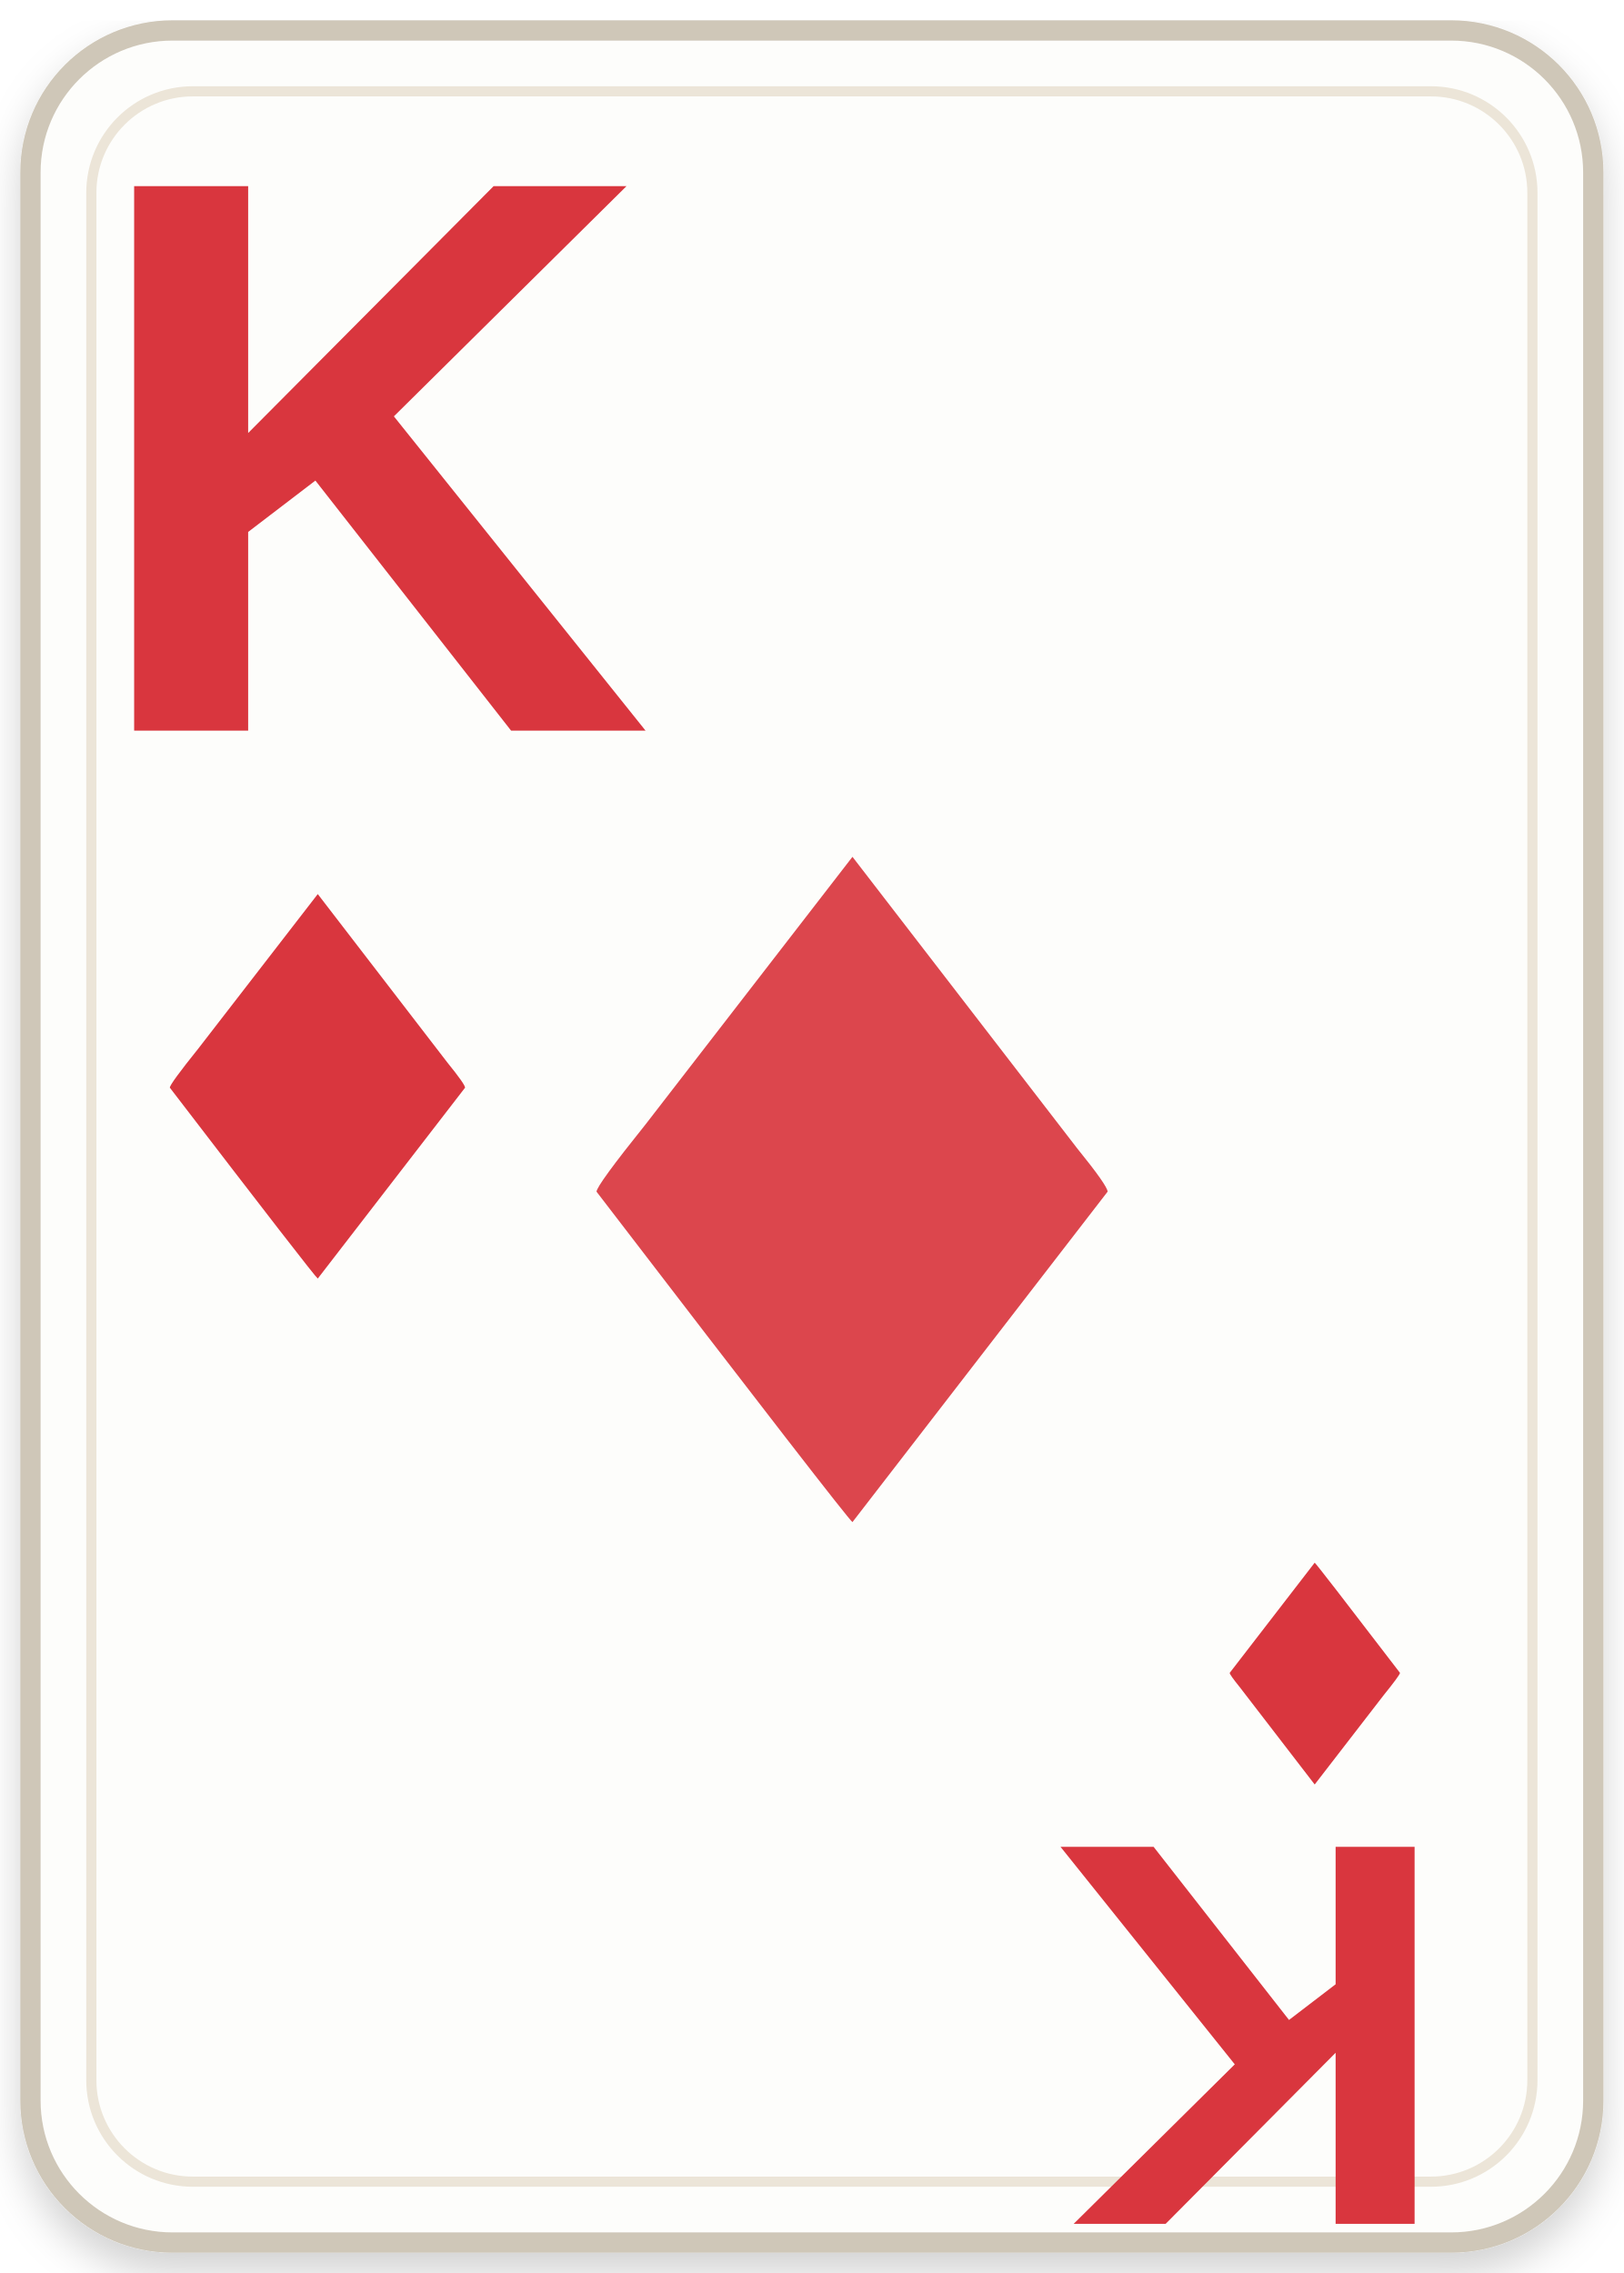
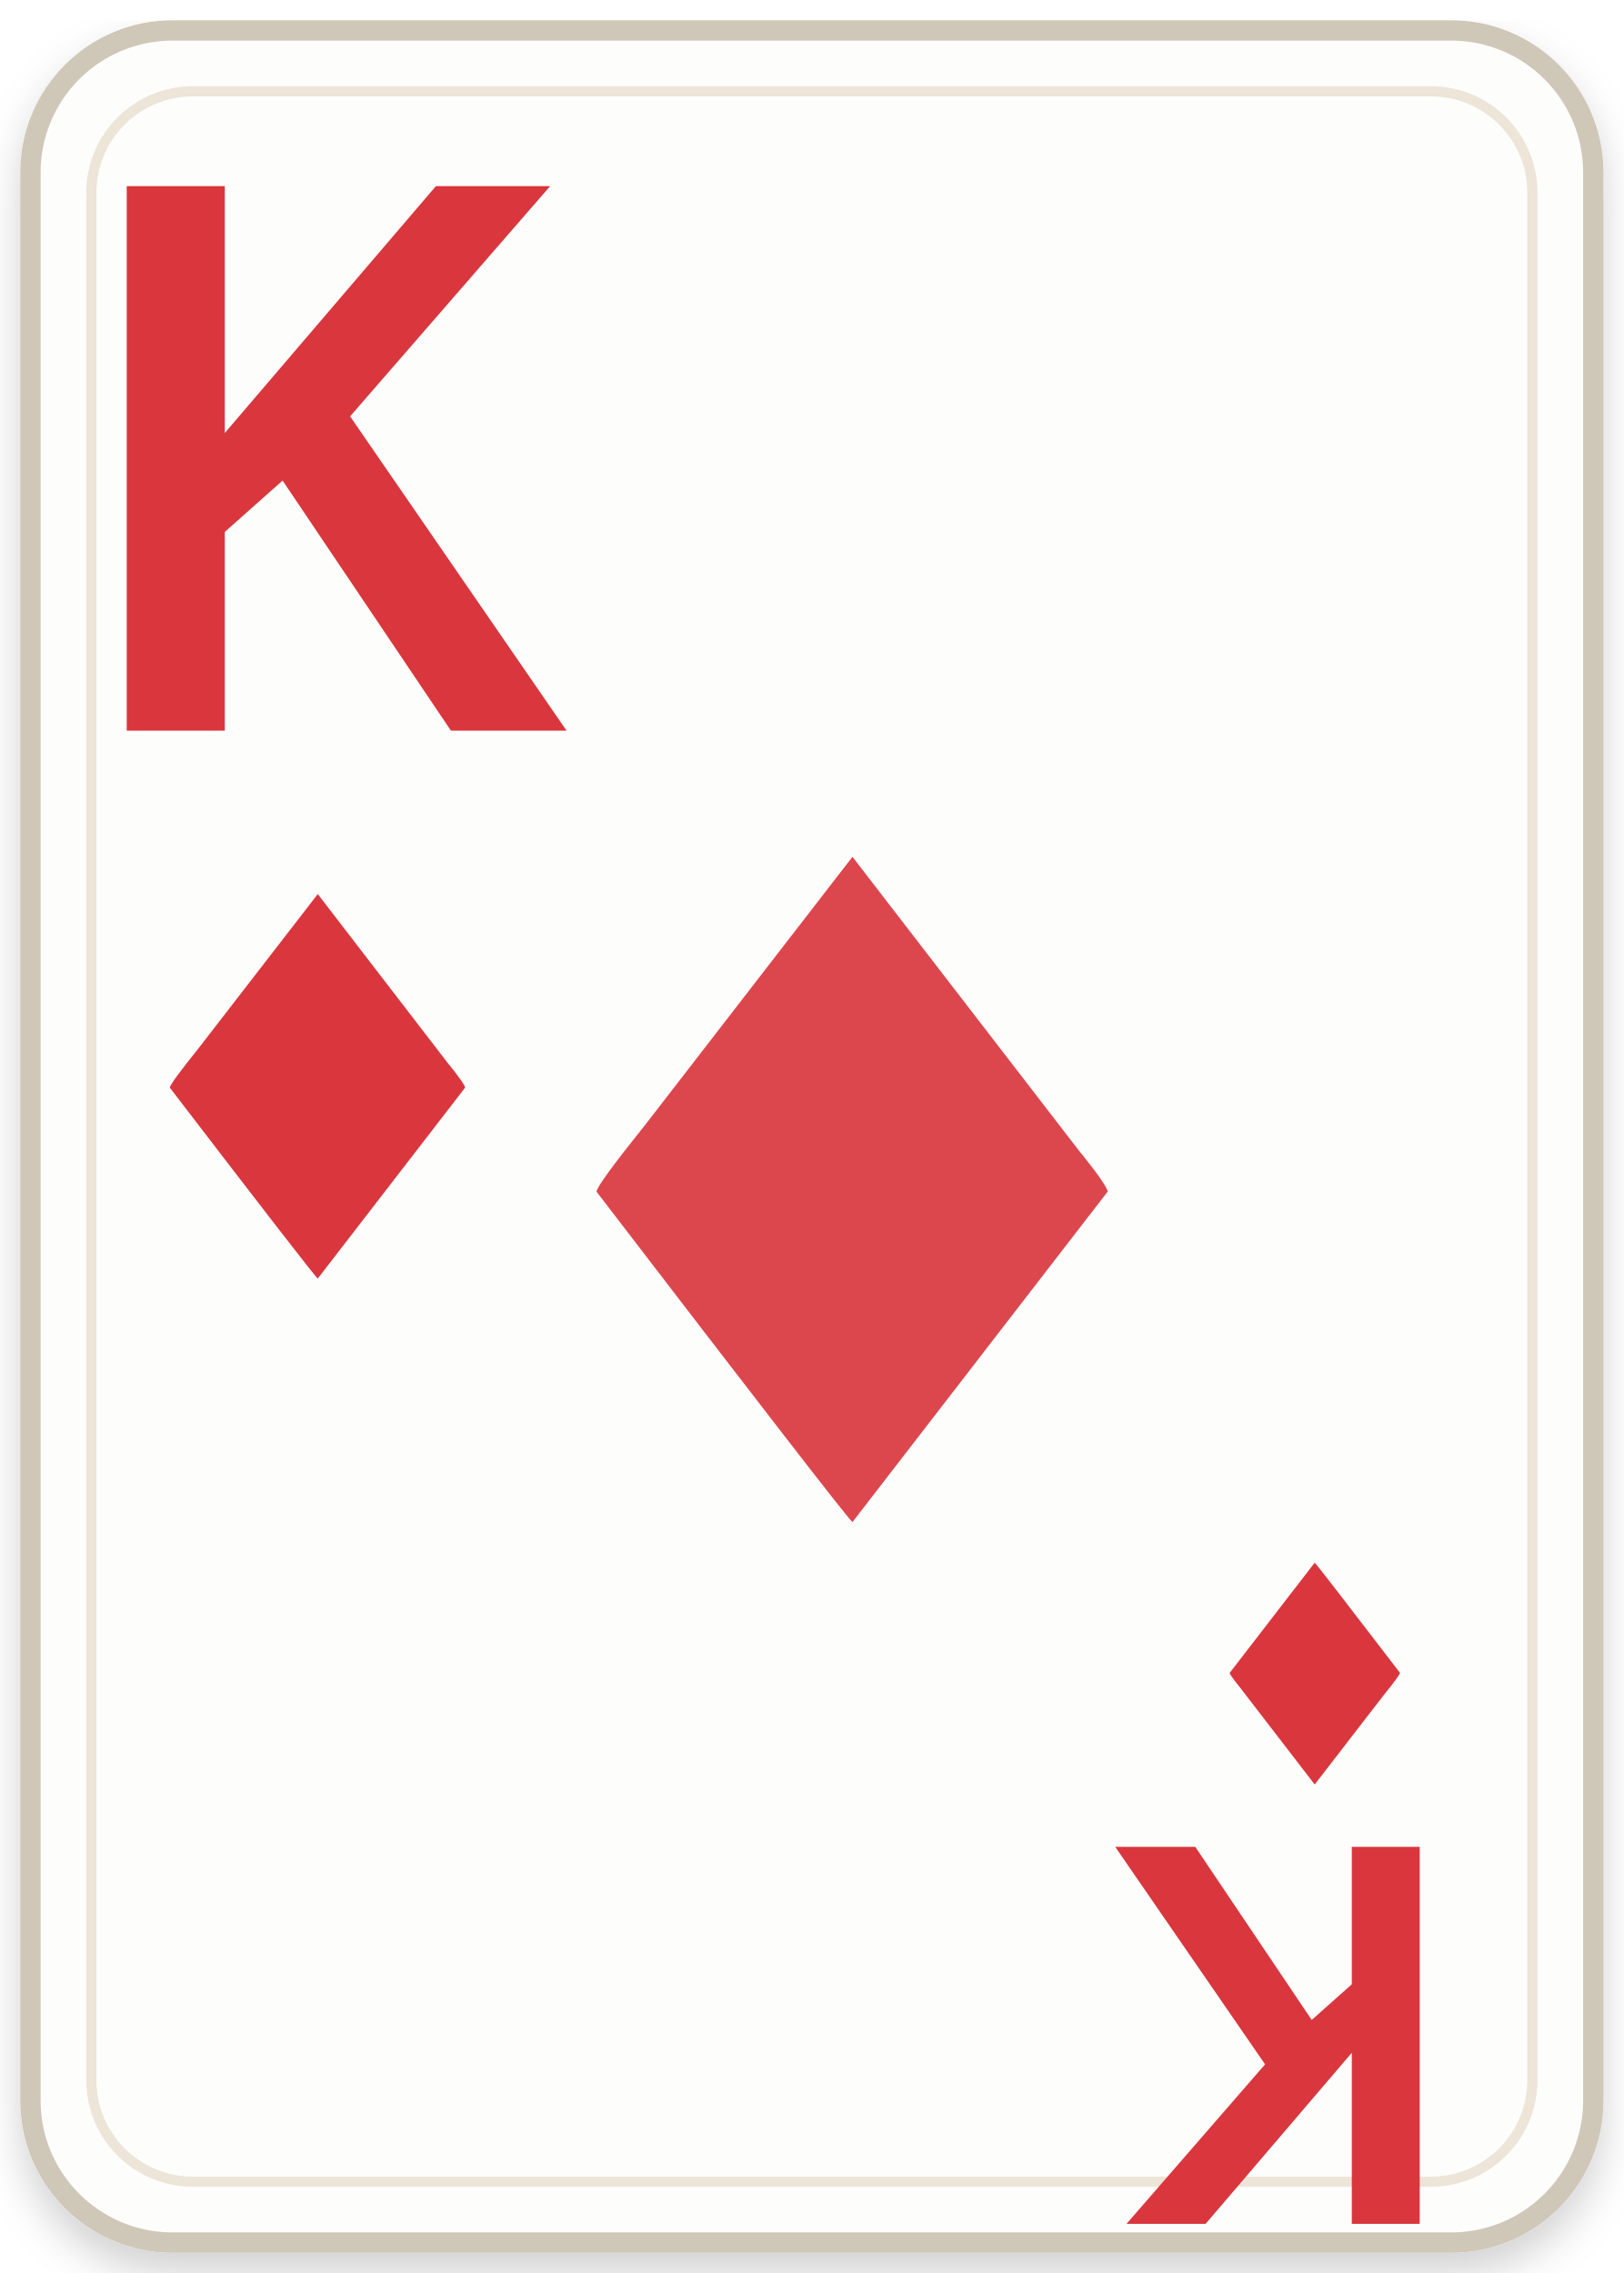
<svg xmlns="http://www.w3.org/2000/svg" viewBox="0 0 160 224" width="160" height="224">
  <defs>
    <filter id="s" x="-10%" y="-10%" width="120%" height="120%">
      <feDropShadow dx="0" dy="2" stdDeviation="2" flood-opacity=".18" />
    </filter>
  </defs>
  <rect x="3" y="3" width="154" height="218" rx="14" fill="#fdfdfb" stroke="#cfc7b8" stroke-width="2" filter="url(#s)" />
  <rect x="9" y="9" width="142" height="206" rx="10" fill="none" stroke="#ece5d8" />
-   <text x="8" y="72" font-family="Arial, Helvetica, sans-serif" font-size="78" font-weight="800" fill="#d9363e">K</text>
+   <g transform="translate(8 0) scale(0.86 1)">
+     <text x="0" y="72" font-family="Arial, Helvetica, sans-serif" font-size="78" font-weight="800" fill="#d9363e">K</text>
+   </g>
  <text x="8" y="126" font-family="Georgia, serif" font-size="52" fill="#d9363e">♦</text>
  <text x="84" y="150" text-anchor="middle" font-family="Georgia, serif" font-size="90" fill="#d9363e" opacity=".92">♦</text>
  <g transform="rotate(180 80 112)">
-     <text x="17" y="42" font-family="Arial, Helvetica, sans-serif" font-size="54" font-weight="800" fill="#d9363e">K</text>
+     <g transform="translate(17 0) scale(0.86 1)">
+       <text x="0" y="42" font-family="Arial, Helvetica, sans-serif" font-size="54" font-weight="800" fill="#d9363e">K</text>
+     </g>
    <text x="17" y="70" font-family="Georgia, serif" font-size="30" fill="#d9363e">♦</text>
  </g>
</svg>
